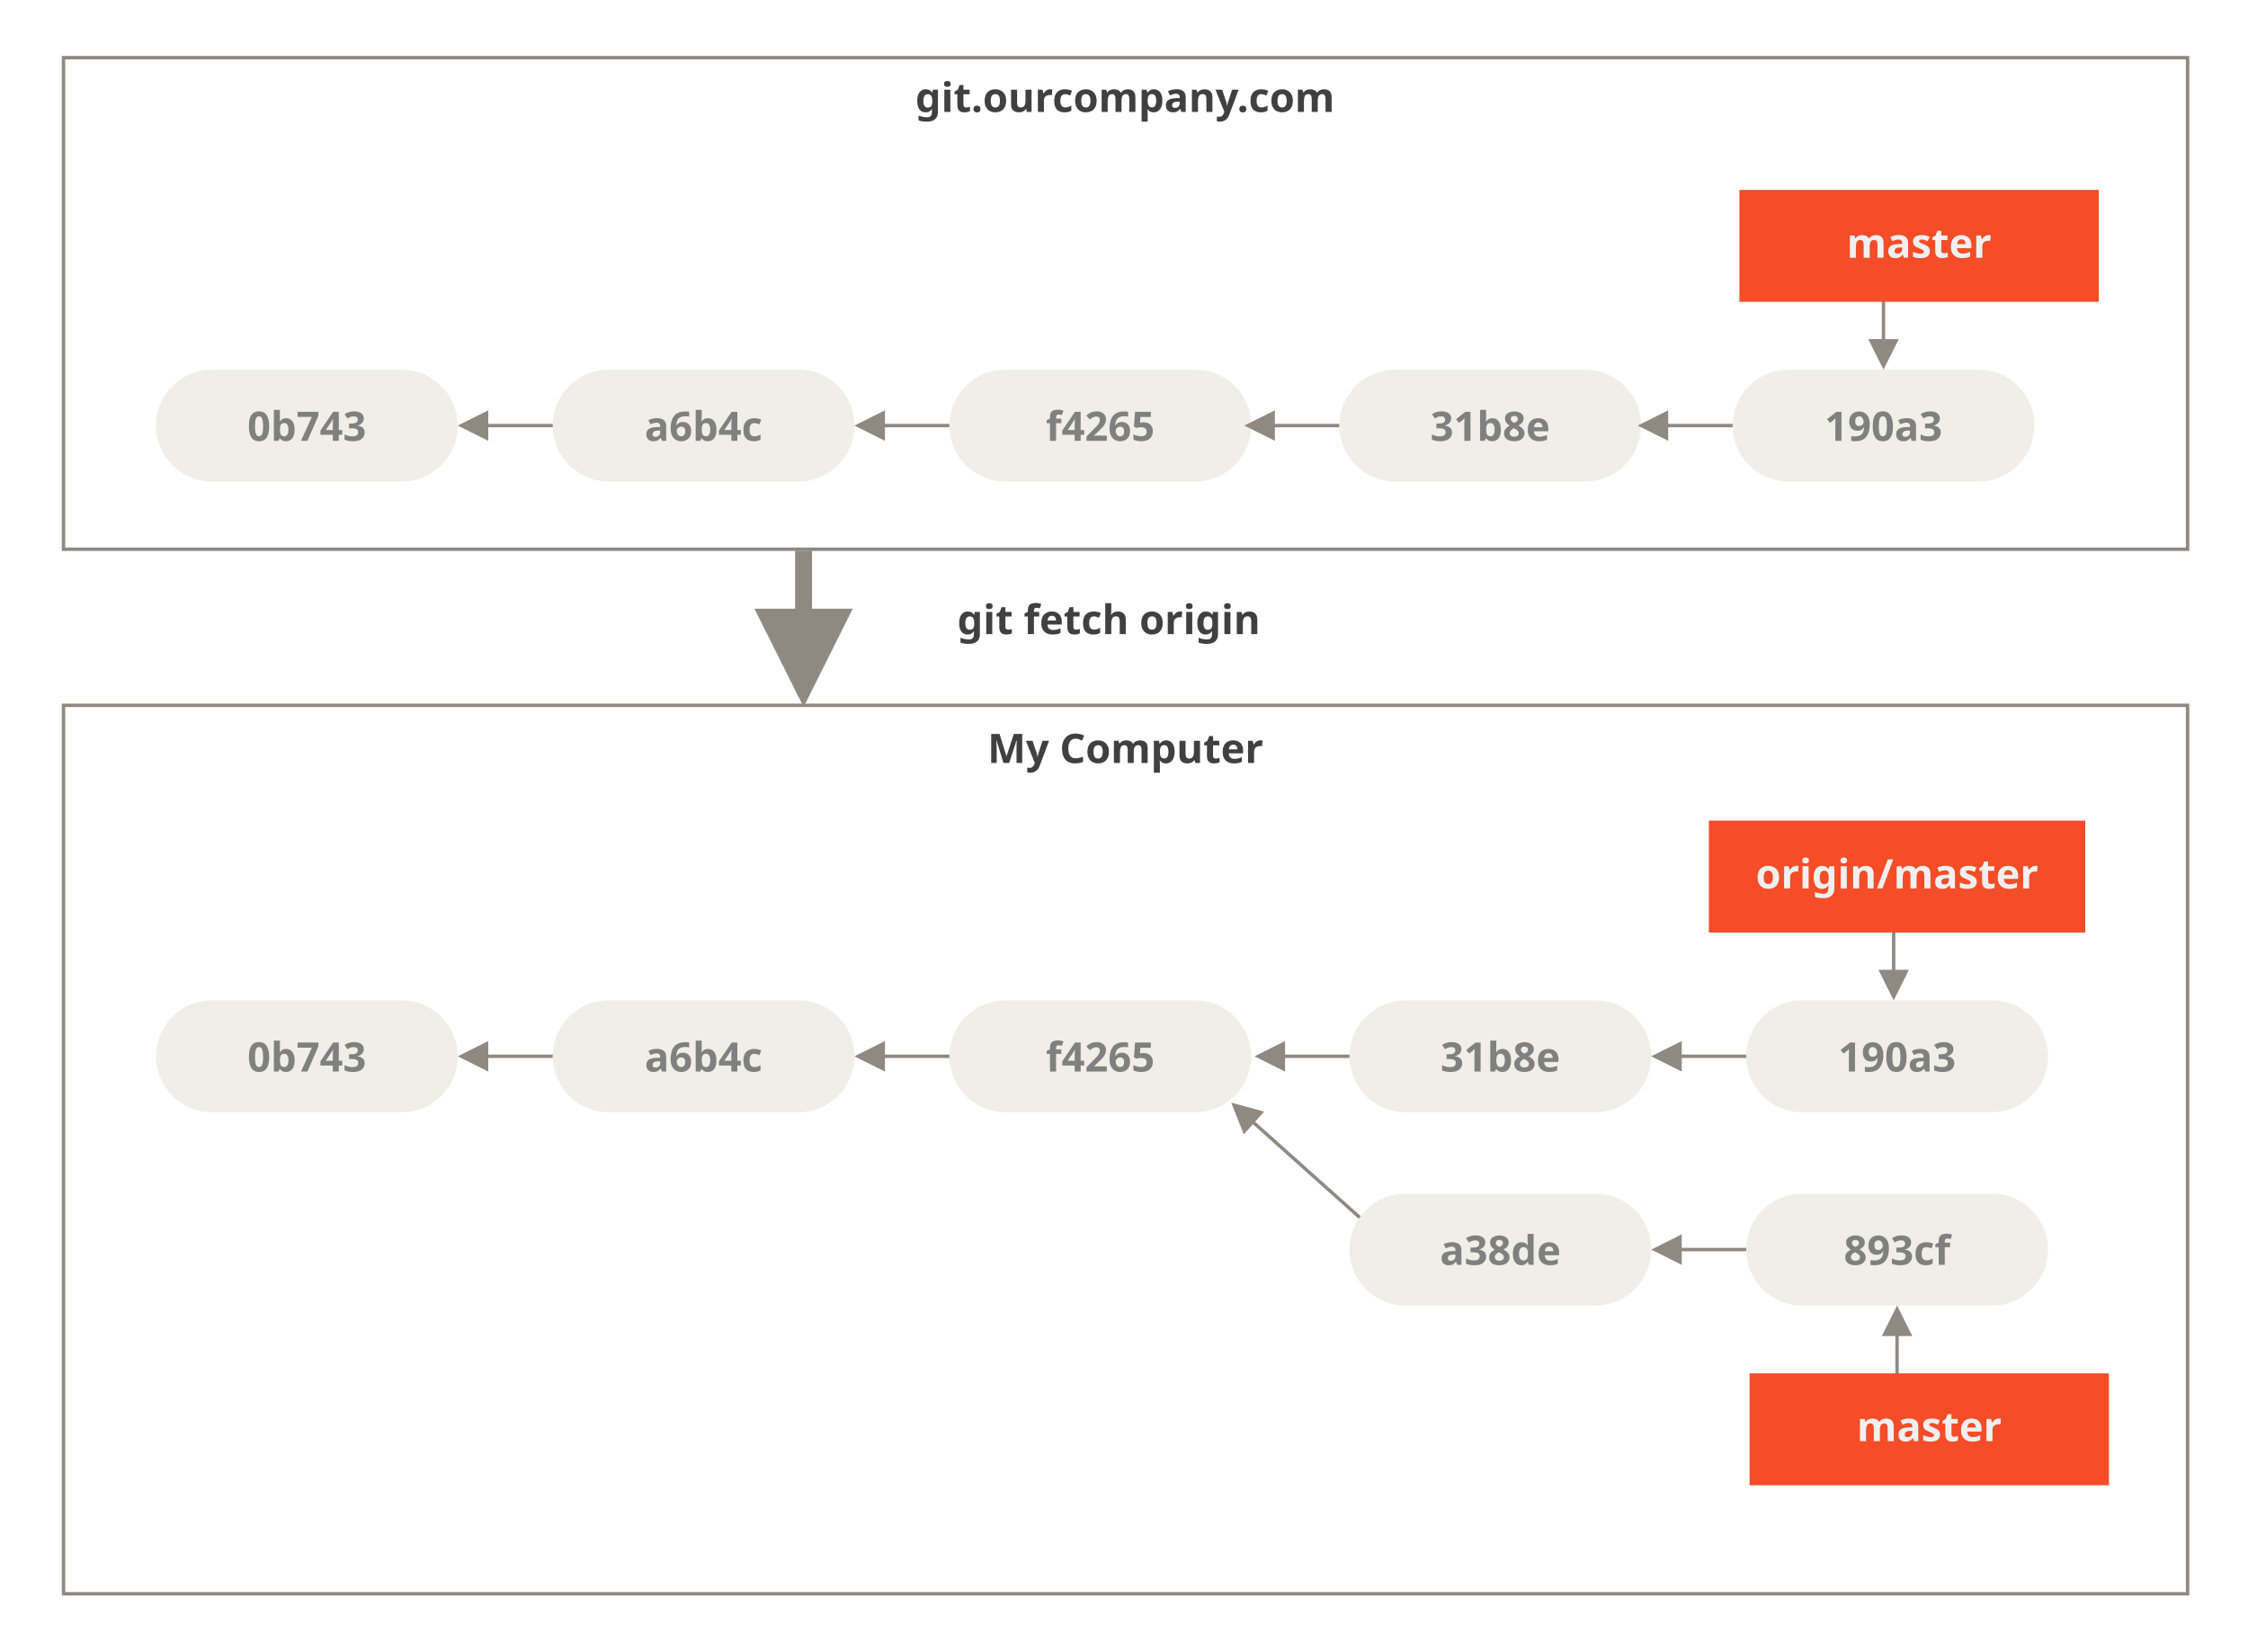
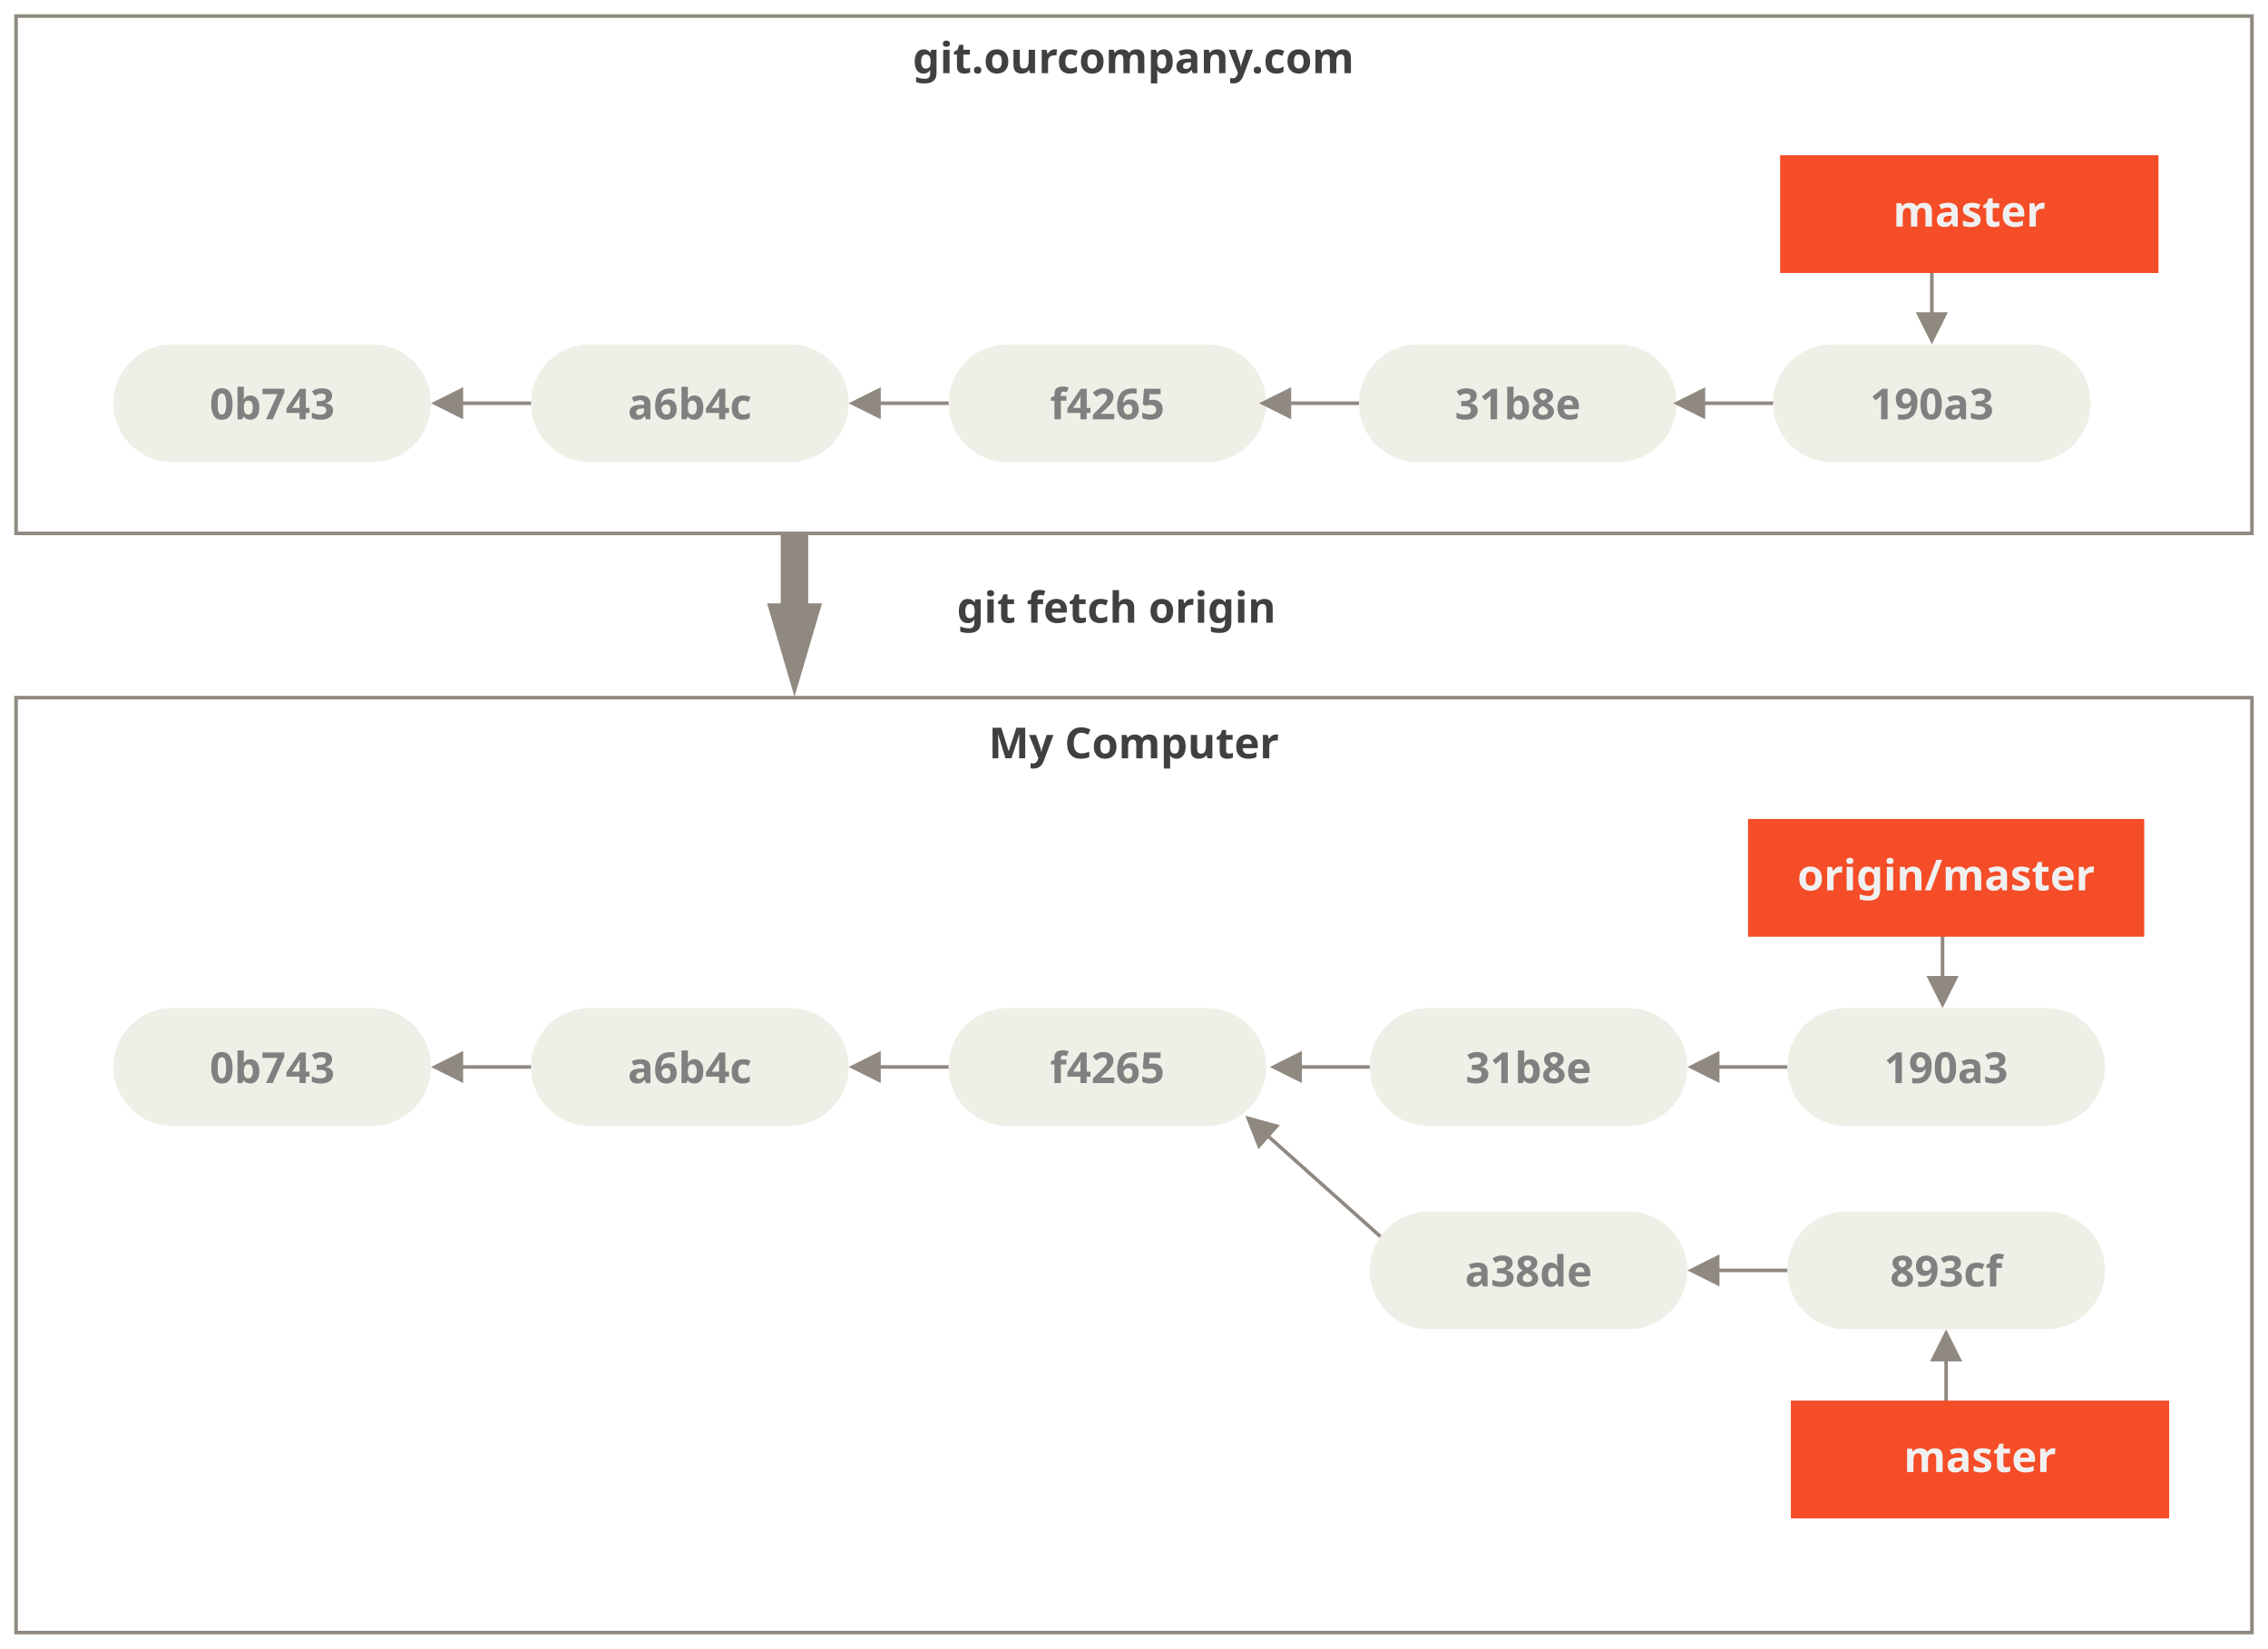
- <svg xmlns="http://www.w3.org/2000/svg" id="svg13978" version="1.1" viewBox="0 0 663 487">
-   <g id="03---Remote-Branches-3" fill="none" fill-rule="evenodd">
-     <g id="brown" transform="translate(46 109)">
-       <rect id="Rectangle-1" width="89" height="33" rx="16.5" fill="#EFEFE7" fill-rule="evenodd" />
-       <text id="C6" fill="#979797" font-family="Source Code Pro" font-size="12px" font-weight="700" text-anchor="middle">
-         <tspan id="tspan13836" x="44.5" y="21" fill="#808080">0b743</tspan>
+ <svg xmlns="http://www.w3.org/2000/svg" id="svg13978" version="1.1" viewBox="0 0 635.45 462">
+   <g id="g1773" transform="translate(-14.235 -12.5)">
+     <g id="g1683">
+       <g id="g13889" transform="translate(46,295)" style="fill-rule:evenodd;fill:none">
+         <rect id="rect13883" width="89" height="33" rx="16.5" ry="16.5" style="fill-rule:evenodd;fill:#efefe7" />
+         <text id="text13887" font-size="12px" font-weight="700" style="fill:#979797;font-family:'Source Code Pro';font-size:12px;font-weight:700;text-anchor:middle">
+           <tspan id="tspan13885" x="44.5" y="21" style="fill:gray">0b743</tspan>
+         </text>
+       </g>
+       <path id="Line-5" d="m144 311h39v1h-39v4l-9-4.5 9-4.5z" style="fill:#8f8981" />
+       <g id="g13898" transform="translate(163,295)" style="fill-rule:evenodd;fill:none">
+         <rect id="rect13892" width="89" height="33" rx="16.5" ry="16.5" style="fill-rule:evenodd;fill:#efefe7" />
+         <text id="text13896" font-size="12px" font-weight="700" style="fill:#979797;font-family:'Source Code Pro';font-size:12px;font-weight:700;text-anchor:middle">
+           <tspan id="tspan13894" x="44.5" y="21" style="fill:gray">a6b4c</tspan>
+         </text>
+       </g>
+       <g id="Line-4-+-brown-3" transform="translate(252,295)" style="fill-rule:evenodd;fill:none">
+         <path id="Line-4" d="m9 16h39v1h-39v4l-9-4.5 9-4.5z" style="fill-rule:nonzero;fill:#8f8981" />
+         <g id="g13907" transform="translate(28)">
+           <rect id="rect13901" width="89" height="33" rx="16.5" ry="16.5" style="fill-rule:evenodd;fill:#efefe7" />
+           <text id="text13905" font-size="12px" font-weight="700" style="fill:#979797;font-family:'Source Code Pro';font-size:12px;font-weight:700;text-anchor:middle">
+             <tspan id="tspan13903" x="44.5" y="21" style="fill:gray">f4265</tspan>
+           </text>
+         </g>
+       </g>
+       <path id="Line-11" d="m379 311h39v1h-39v4l-9-4.5 9-4.5z" style="fill:#8f8981" />
+       <path id="Line-14" d="m370.17 330.79 41.035 36.669-.666.746-41.035-36.669-2.665 2.983-3.712-9.352 9.709 2.642-2.665 2.983z" style="fill:#8f8981" />
+       <g id="g13918" transform="translate(398,295)" style="fill-rule:evenodd;fill:none">
+         <rect id="rect13912" width="89" height="33" rx="16.5" ry="16.5" style="fill-rule:evenodd;fill:#efefe7" />
+         <text id="text13916" font-size="12px" font-weight="700" style="fill:#979797;font-family:'Source Code Pro';font-size:12px;font-weight:700;text-anchor:middle">
+           <tspan id="tspan13914" x="44.5" y="21" style="fill:gray">31b8e</tspan>
+         </text>
+       </g>
+       <path id="Line-12" d="m496 311h39v1h-39v4l-9-4.5 9-4.5z" style="fill:#8f8981" />
+       <g id="g13927" transform="translate(515,295)" style="fill-rule:evenodd;fill:none">
+         <rect id="rect13921" width="89" height="33" rx="16.5" ry="16.5" style="fill-rule:evenodd;fill:#efefe7" />
+         <text id="text13925" font-size="12px" font-weight="700" style="fill:#979797;font-family:'Source Code Pro';font-size:12px;font-weight:700;text-anchor:middle">
+           <tspan id="tspan13923" x="44.5" y="21" style="fill:gray">190a3</tspan>
+         </text>
+       </g>
+       <g id="g13935" transform="translate(398,352)" style="fill-rule:evenodd;fill:none">
+         <rect id="rect13929" width="89" height="33" rx="16.5" ry="16.5" style="fill-rule:evenodd;fill:#efefe7" />
+         <text id="text13933" font-size="12px" font-weight="700" style="fill:#979797;font-family:'Source Code Pro';font-size:12px;font-weight:700;text-anchor:middle">
+           <tspan id="tspan13931" x="44.5" y="21" style="fill:gray">a38de</tspan>
+         </text>
+       </g>
+       <path id="Line-13" d="m496 368h39v1h-39v4l-9-4.5 9-4.5z" style="fill:#8f8981" />
+       <g id="g13944" transform="translate(515,352)" style="fill-rule:evenodd;fill:none">
+         <rect id="rect13938" width="89" height="33" rx="16.5" ry="16.5" style="fill-rule:evenodd;fill:#efefe7" />
+         <text id="text13942" font-size="12px" font-weight="700" style="fill:#979797;font-family:'Source Code Pro';font-size:12px;font-weight:700;text-anchor:middle">
+           <tspan id="tspan13940" x="44.5" y="21" style="fill:gray">893cf</tspan>
+         </text>
+       </g>
+       <g id="Line-3-+-ref-2" transform="translate(516,385)" style="fill-rule:evenodd;fill:none">
+         <path id="Line-3" d="m44 9v25h-1v-25h-4l4.5-9 4.5 9z" style="fill-rule:nonzero;fill:#8f8981" />
+         <g id="g13953" transform="translate(0,20)">
+           <rect id="rect13947" width="106" height="33" style="fill-rule:evenodd;fill:#f44d27" />
+           <text id="text13951" font-size="12px" font-weight="700" style="fill:#979797;font-family:'Source Code Pro';font-size:12px;font-weight:700;text-anchor:middle">
+             <tspan id="tspan13949" x="53" y="20" style="fill:#f0f0f0">master</tspan>
+           </text>
+         </g>
+       </g>
+       <g id="Line-6-+-ref-3" transform="translate(504,242)" style="fill-rule:evenodd;fill:none">
+         <path id="Line-6" d="m54 44v-27h1v27h4l-4.5 9-4.5-9z" style="fill-rule:nonzero;fill:#8f8981" />
+         <g id="ref-3">
+           <rect id="rect13957" width="111" height="33" style="fill:#f44d27" />
+           <text id="text13961" font-size="12px" font-weight="700" style="fill:#979797;font-family:'Source Code Pro';font-size:12px;font-weight:700;text-anchor:middle">
+             <tspan id="tspan13959" x="55.5" y="20" style="fill:#f0f0f0">origin/master</tspan>
+           </text>
+         </g>
+       </g>
+       <rect id="Rectangle-11" x="18.735" y="208" width="626.45" height="262" style="fill:none;stroke-linecap:square;stroke:#8f8981" />
+       <text id="My-Computer" transform="translate(18.697)" font-size="12px" font-weight="700" style="fill-rule:evenodd;fill:#404040;font-family:'Source Code Pro';font-size:12px;font-weight:700;text-anchor:middle">
+         <tspan id="tspan13967" x="313.225" y="225" style="fill:#404040">My Computer</tspan>
      </text>
    </g>
-     <path id="Line-7" d="m144 125h39v1h-39v4l-9-4.5 9-4.5v4z" fill="#8F8981" fill-rule="nonzero" />
-     <g id="g13847" transform="translate(163 109)">
-       <rect id="rect13841" width="89" height="33" rx="16.5" fill="#EFEFE7" fill-rule="evenodd" />
-       <text id="text13845" fill="#979797" font-family="Source Code Pro" font-size="12px" font-weight="700" text-anchor="middle">
-         <tspan id="tspan13843" x="44.5" y="21" fill="#808080">a6b4c</tspan>
+     <g id="g1631">
+       <g id="brown" transform="translate(46,109)" style="fill-rule:evenodd;fill:none">
+         <rect id="Rectangle-1" width="89" height="33" rx="16.5" ry="16.5" style="fill-rule:evenodd;fill:#efefe7" />
+         <text id="C6" font-size="12px" font-weight="700" style="fill:#979797;font-family:'Source Code Pro';font-size:12px;font-weight:700;text-anchor:middle">
+           <tspan id="tspan13836" x="44.5" y="21" style="fill:gray">0b743</tspan>
+         </text>
+       </g>
+       <path id="Line-7" d="m144 125h39v1h-39v4l-9-4.5 9-4.5z" style="fill:#8f8981" />
+       <g id="g13847" transform="translate(163,109)" style="fill-rule:evenodd;fill:none">
+         <rect id="rect13841" width="89" height="33" rx="16.5" ry="16.5" style="fill-rule:evenodd;fill:#efefe7" />
+         <text id="text13845" font-size="12px" font-weight="700" style="fill:#979797;font-family:'Source Code Pro';font-size:12px;font-weight:700;text-anchor:middle">
+           <tspan id="tspan13843" x="44.5" y="21" style="fill:gray">a6b4c</tspan>
+         </text>
+       </g>
+       <path id="Line-8" d="m261 125h39v1h-39v4l-9-4.5 9-4.5z" style="fill:#8f8981" />
+       <g id="g13856" transform="translate(280,109)" style="fill-rule:evenodd;fill:none">
+         <rect id="rect13850" width="89" height="33" rx="16.5" ry="16.5" style="fill-rule:evenodd;fill:#efefe7" />
+         <text id="text13854" font-size="12px" font-weight="700" style="fill:#979797;font-family:'Source Code Pro';font-size:12px;font-weight:700;text-anchor:middle">
+           <tspan id="tspan13852" x="44.5" y="21" style="fill:gray">f4265</tspan>
+         </text>
+       </g>
+       <path id="Line-9" d="m376 125h39v1h-39v4l-9-4.5 9-4.5z" style="fill:#8f8981" />
+       <g id="g13865" transform="translate(395,109)" style="fill-rule:evenodd;fill:none">
+         <rect id="rect13859" width="89" height="33" rx="16.5" ry="16.5" style="fill-rule:evenodd;fill:#efefe7" />
+         <text id="text13863" font-size="12px" font-weight="700" style="fill:#979797;font-family:'Source Code Pro';font-size:12px;font-weight:700;text-anchor:middle">
+           <tspan id="tspan13861" x="44.5" y="21" style="fill:gray">31b8e</tspan>
+         </text>
+       </g>
+       <path id="Line-10" d="m492 125h39v1h-39v4l-9-4.5 9-4.5z" style="fill:#8f8981" />
+       <g id="g13874" transform="translate(511,109)" style="fill-rule:evenodd;fill:none">
+         <rect id="rect13868" width="89" height="33" rx="16.5" ry="16.5" style="fill-rule:evenodd;fill:#efefe7" />
+         <text id="text13872" font-size="12px" font-weight="700" style="fill:#979797;font-family:'Source Code Pro';font-size:12px;font-weight:700;text-anchor:middle">
+           <tspan id="tspan13870" x="44.5" y="21" style="fill:gray">190a3</tspan>
+         </text>
+       </g>
+       <g id="Line-2-+-ref" transform="translate(513,56)" style="fill-rule:evenodd;fill:none">
+         <path id="Line-2" d="m42 44v-24h1v24h4l-4.5 9-4.5-9z" style="fill-rule:nonzero;fill:#8f8981" />
+         <g id="ref">
+           <rect id="Rectangle-2" width="106" height="33" style="fill-rule:evenodd;fill:#f44d27" />
+           <text id="master" font-size="12px" font-weight="700" style="fill:#979797;font-family:'Source Code Pro';font-size:12px;font-weight:700;text-anchor:middle">
+             <tspan id="tspan13878" x="53" y="20" style="fill:#f0f0f0">master</tspan>
+           </text>
+         </g>
+       </g>
+       <rect id="Rectangle-10" x="18.735" y="17" width="626.45" height="144.97" style="fill:none;stroke-linecap:square;stroke:#8f8981" />
+       <text id="git.ourcompany.com" transform="translate(18.577)" font-size="12px" font-weight="700" style="fill-rule:evenodd;fill:#404040;font-family:'Source Code Pro';font-size:12px;font-weight:700;text-anchor:middle">
+         <tspan id="tspan13970" x="313.225" y="33" style="fill:#404040">git.ourcompany.com</tspan>
      </text>
    </g>
-     <path id="Line-8" d="m261 125h39v1h-39v4l-9-4.5 9-4.5v4z" fill="#8F8981" fill-rule="nonzero" />
-     <g id="g13856" transform="translate(280 109)">
-       <rect id="rect13850" width="89" height="33" rx="16.5" fill="#EFEFE7" fill-rule="evenodd" />
-       <text id="text13854" fill="#979797" font-family="Source Code Pro" font-size="12px" font-weight="700" text-anchor="middle">
-         <tspan id="tspan13852" x="44.5" y="21" fill="#808080">f4265</tspan>
-       </text>
-     </g>
-     <path id="Line-9" d="m376 125h39v1h-39v4l-9-4.5 9-4.5v4z" fill="#8F8981" fill-rule="nonzero" />
-     <g id="g13865" transform="translate(395 109)">
-       <rect id="rect13859" width="89" height="33" rx="16.5" fill="#EFEFE7" fill-rule="evenodd" />
-       <text id="text13863" fill="#979797" font-family="Source Code Pro" font-size="12px" font-weight="700" text-anchor="middle">
-         <tspan id="tspan13861" x="44.5" y="21" fill="#808080">31b8e</tspan>
-       </text>
-     </g>
-     <path id="Line-10" d="m492 125h39v1h-39v4l-9-4.5 9-4.5v4z" fill="#8F8981" fill-rule="nonzero" />
-     <g id="g13874" transform="translate(511 109)">
-       <rect id="rect13868" width="89" height="33" rx="16.5" fill="#EFEFE7" fill-rule="evenodd" />
-       <text id="text13872" fill="#979797" font-family="Source Code Pro" font-size="12px" font-weight="700" text-anchor="middle">
-         <tspan id="tspan13870" x="44.5" y="21" fill="#808080">190a3</tspan>
-       </text>
-     </g>
-     <g id="Line-2-+-ref" transform="translate(513 56)">
-       <path id="Line-2" d="m42 44v-24h1v24h4l-4.5 9-4.5-9h4z" fill="#8F8981" fill-rule="nonzero" />
-       <g id="ref">
-         <rect id="Rectangle-2" width="106" height="33" fill="#F44D27" fill-rule="evenodd" />
-         <text id="master" fill="#979797" font-family="Source Code Pro" font-size="12px" font-weight="700" text-anchor="middle">
-           <tspan id="tspan13878" x="53" y="20" fill="#f0f0f0">master</tspan>
-         </text>
-       </g>
-     </g>
-     <g id="g13889" transform="translate(46 295)">
-       <rect id="rect13883" width="89" height="33" rx="16.5" fill="#EFEFE7" fill-rule="evenodd" />
-       <text id="text13887" fill="#979797" font-family="Source Code Pro" font-size="12px" font-weight="700" text-anchor="middle">
-         <tspan id="tspan13885" x="44.5" y="21" fill="#808080">0b743</tspan>
-       </text>
-     </g>
-     <path id="Line-5" d="m144 311h39v1h-39v4l-9-4.5 9-4.5v4z" fill="#8F8981" fill-rule="nonzero" />
-     <g id="g13898" transform="translate(163 295)">
-       <rect id="rect13892" width="89" height="33" rx="16.5" fill="#EFEFE7" fill-rule="evenodd" />
-       <text id="text13896" fill="#979797" font-family="Source Code Pro" font-size="12px" font-weight="700" text-anchor="middle">
-         <tspan id="tspan13894" x="44.5" y="21" fill="#808080">a6b4c</tspan>
-       </text>
-     </g>
-     <g id="Line-4-+-brown-3" transform="translate(252 295)">
-       <path id="Line-4" d="m9 16h39v1h-39v4l-9-4.5 9-4.5v4z" fill="#8F8981" fill-rule="nonzero" />
-       <g id="g13907" transform="translate(28)">
-         <rect id="rect13901" width="89" height="33" rx="16.5" fill="#EFEFE7" fill-rule="evenodd" />
-         <text id="text13905" fill="#979797" font-family="Source Code Pro" font-size="12px" font-weight="700" text-anchor="middle">
-           <tspan id="tspan13903" x="44.5" y="21" fill="#808080">f4265</tspan>
-         </text>
-       </g>
-     </g>
-     <path id="Line-11" d="m379 311h39v1h-39v4l-9-4.5 9-4.5v4z" fill="#8F8981" fill-rule="nonzero" />
-     <path id="Line-14" d="m370.17 330.79 41.035 36.669-.666.746-41.035-36.669-2.665 2.983-3.712-9.352 9.709 2.642-2.665 2.983z" fill="#8F8981" fill-rule="nonzero" />
-     <g id="g13918" transform="translate(398 295)">
-       <rect id="rect13912" width="89" height="33" rx="16.5" fill="#EFEFE7" fill-rule="evenodd" />
-       <text id="text13916" fill="#979797" font-family="Source Code Pro" font-size="12px" font-weight="700" text-anchor="middle">
-         <tspan id="tspan13914" x="44.5" y="21" fill="#808080">31b8e</tspan>
-       </text>
-     </g>
-     <path id="Line-12" d="m496 311h39v1h-39v4l-9-4.5 9-4.5v4z" fill="#8F8981" fill-rule="nonzero" />
-     <g id="g13927" transform="translate(515 295)">
-       <rect id="rect13921" width="89" height="33" rx="16.5" fill="#EFEFE7" fill-rule="evenodd" />
-       <text id="text13925" fill="#979797" font-family="Source Code Pro" font-size="12px" font-weight="700" text-anchor="middle">
-         <tspan id="tspan13923" x="44.5" y="21" fill="#808080">190a3</tspan>
-       </text>
-     </g>
-     <g id="g13935" transform="translate(398 352)">
-       <rect id="rect13929" width="89" height="33" rx="16.5" fill="#EFEFE7" fill-rule="evenodd" />
-       <text id="text13933" fill="#979797" font-family="Source Code Pro" font-size="12px" font-weight="700" text-anchor="middle">
-         <tspan id="tspan13931" x="44.5" y="21" fill="#808080">a38de</tspan>
-       </text>
-     </g>
-     <path id="Line-13" d="m496 368h39v1h-39v4l-9-4.5 9-4.5v4z" fill="#8F8981" fill-rule="nonzero" />
-     <g id="g13944" transform="translate(515 352)">
-       <rect id="rect13938" width="89" height="33" rx="16.5" fill="#EFEFE7" fill-rule="evenodd" />
-       <text id="text13942" fill="#979797" font-family="Source Code Pro" font-size="12px" font-weight="700" text-anchor="middle">
-         <tspan id="tspan13940" x="44.5" y="21" fill="#808080">893cf</tspan>
-       </text>
-     </g>
-     <g id="Line-3-+-ref-2" transform="translate(516 385)">
-       <path id="Line-3" d="m44 9v25h-1v-25h-4l4.5-9 4.5 9h-4z" fill="#8F8981" fill-rule="nonzero" />
-       <g id="g13953" transform="translate(0 20)">
-         <rect id="rect13947" width="106" height="33" fill="#F44D27" fill-rule="evenodd" />
-         <text id="text13951" fill="#979797" font-family="Source Code Pro" font-size="12px" font-weight="700" text-anchor="middle">
-           <tspan id="tspan13949" x="53" y="20" fill="#f0f0f0">master</tspan>
-         </text>
-       </g>
-     </g>
-     <g id="Line-6-+-ref-3" transform="translate(504 242)">
-       <path id="Line-6" d="m54 44v-27h1v27h4l-4.5 9-4.5-9h4z" fill="#8F8981" fill-rule="nonzero" />
-       <g id="ref-3">
-         <rect id="rect13957" width="111" height="33" fill="#F44D27" />
-         <text id="text13961" fill="#979797" font-family="Source Code Pro" font-size="12px" font-weight="700" text-anchor="middle">
-           <tspan id="tspan13959" x="55.5" y="20" fill="#f0f0f0">origin/master</tspan>
-         </text>
-       </g>
-     </g>
-     <rect id="Rectangle-10" x="18.735" y="17" width="626.45" height="144.97" stroke="#8F8981" stroke-linecap="square" />
-     <rect id="Rectangle-11" x="18.735" y="208" width="626.45" height="262" stroke="#8F8981" stroke-linecap="square" />
-     <text id="My-Computer" transform="translate(18.697)" font-size="12px" font-weight="700" style="fill:#404040;font-family:'Source Code Pro';font-size:12px;font-weight:700;text-anchor:middle">
-       <tspan id="tspan13967" x="313.225" y="225" style="fill:#404040">My Computer</tspan>
-     </text>
-     <text id="git.ourcompany.com" transform="translate(18.577)" font-size="12px" font-weight="700" style="fill:#404040;font-family:'Source Code Pro';font-size:12px;font-weight:700;text-anchor:middle">
-       <tspan id="tspan13970" x="313.225" y="33" style="fill:#404040">git.ourcompany.com</tspan>
-     </text>
-     <path id="Line" d="m234.5 179.5v-17.068h5v17.068h12l-14.5 29-14.5-29h12z" fill="#8F8981" fill-rule="nonzero" />
-     <text id="git-fetch-origin" transform="translate(13.8,-3)" font-size="12px" font-weight="700" style="fill:#404040;font-family:'Source Code Pro';font-size:12px;font-weight:700;text-anchor:middle">
+     <text id="git-fetch-origin" transform="translate(13.8,-3)" font-size="12px" font-weight="700" style="fill-rule:evenodd;fill:#404040;font-family:'Source Code Pro';font-size:12px;font-weight:700;text-anchor:middle">
      <tspan id="tspan13974" x="313.225" y="190" style="fill:#404040">git fetch origin</tspan>
    </text>
+     <path id="path13358" transform="matrix(1 0 0 .89295 70.925 20.542)" d="m162.05 180.34v-21.839h7.703v21.839h3.862l-7.7 29.312-7.69-29.312z" style="fill:#8f8981" />
  </g>
</svg>
